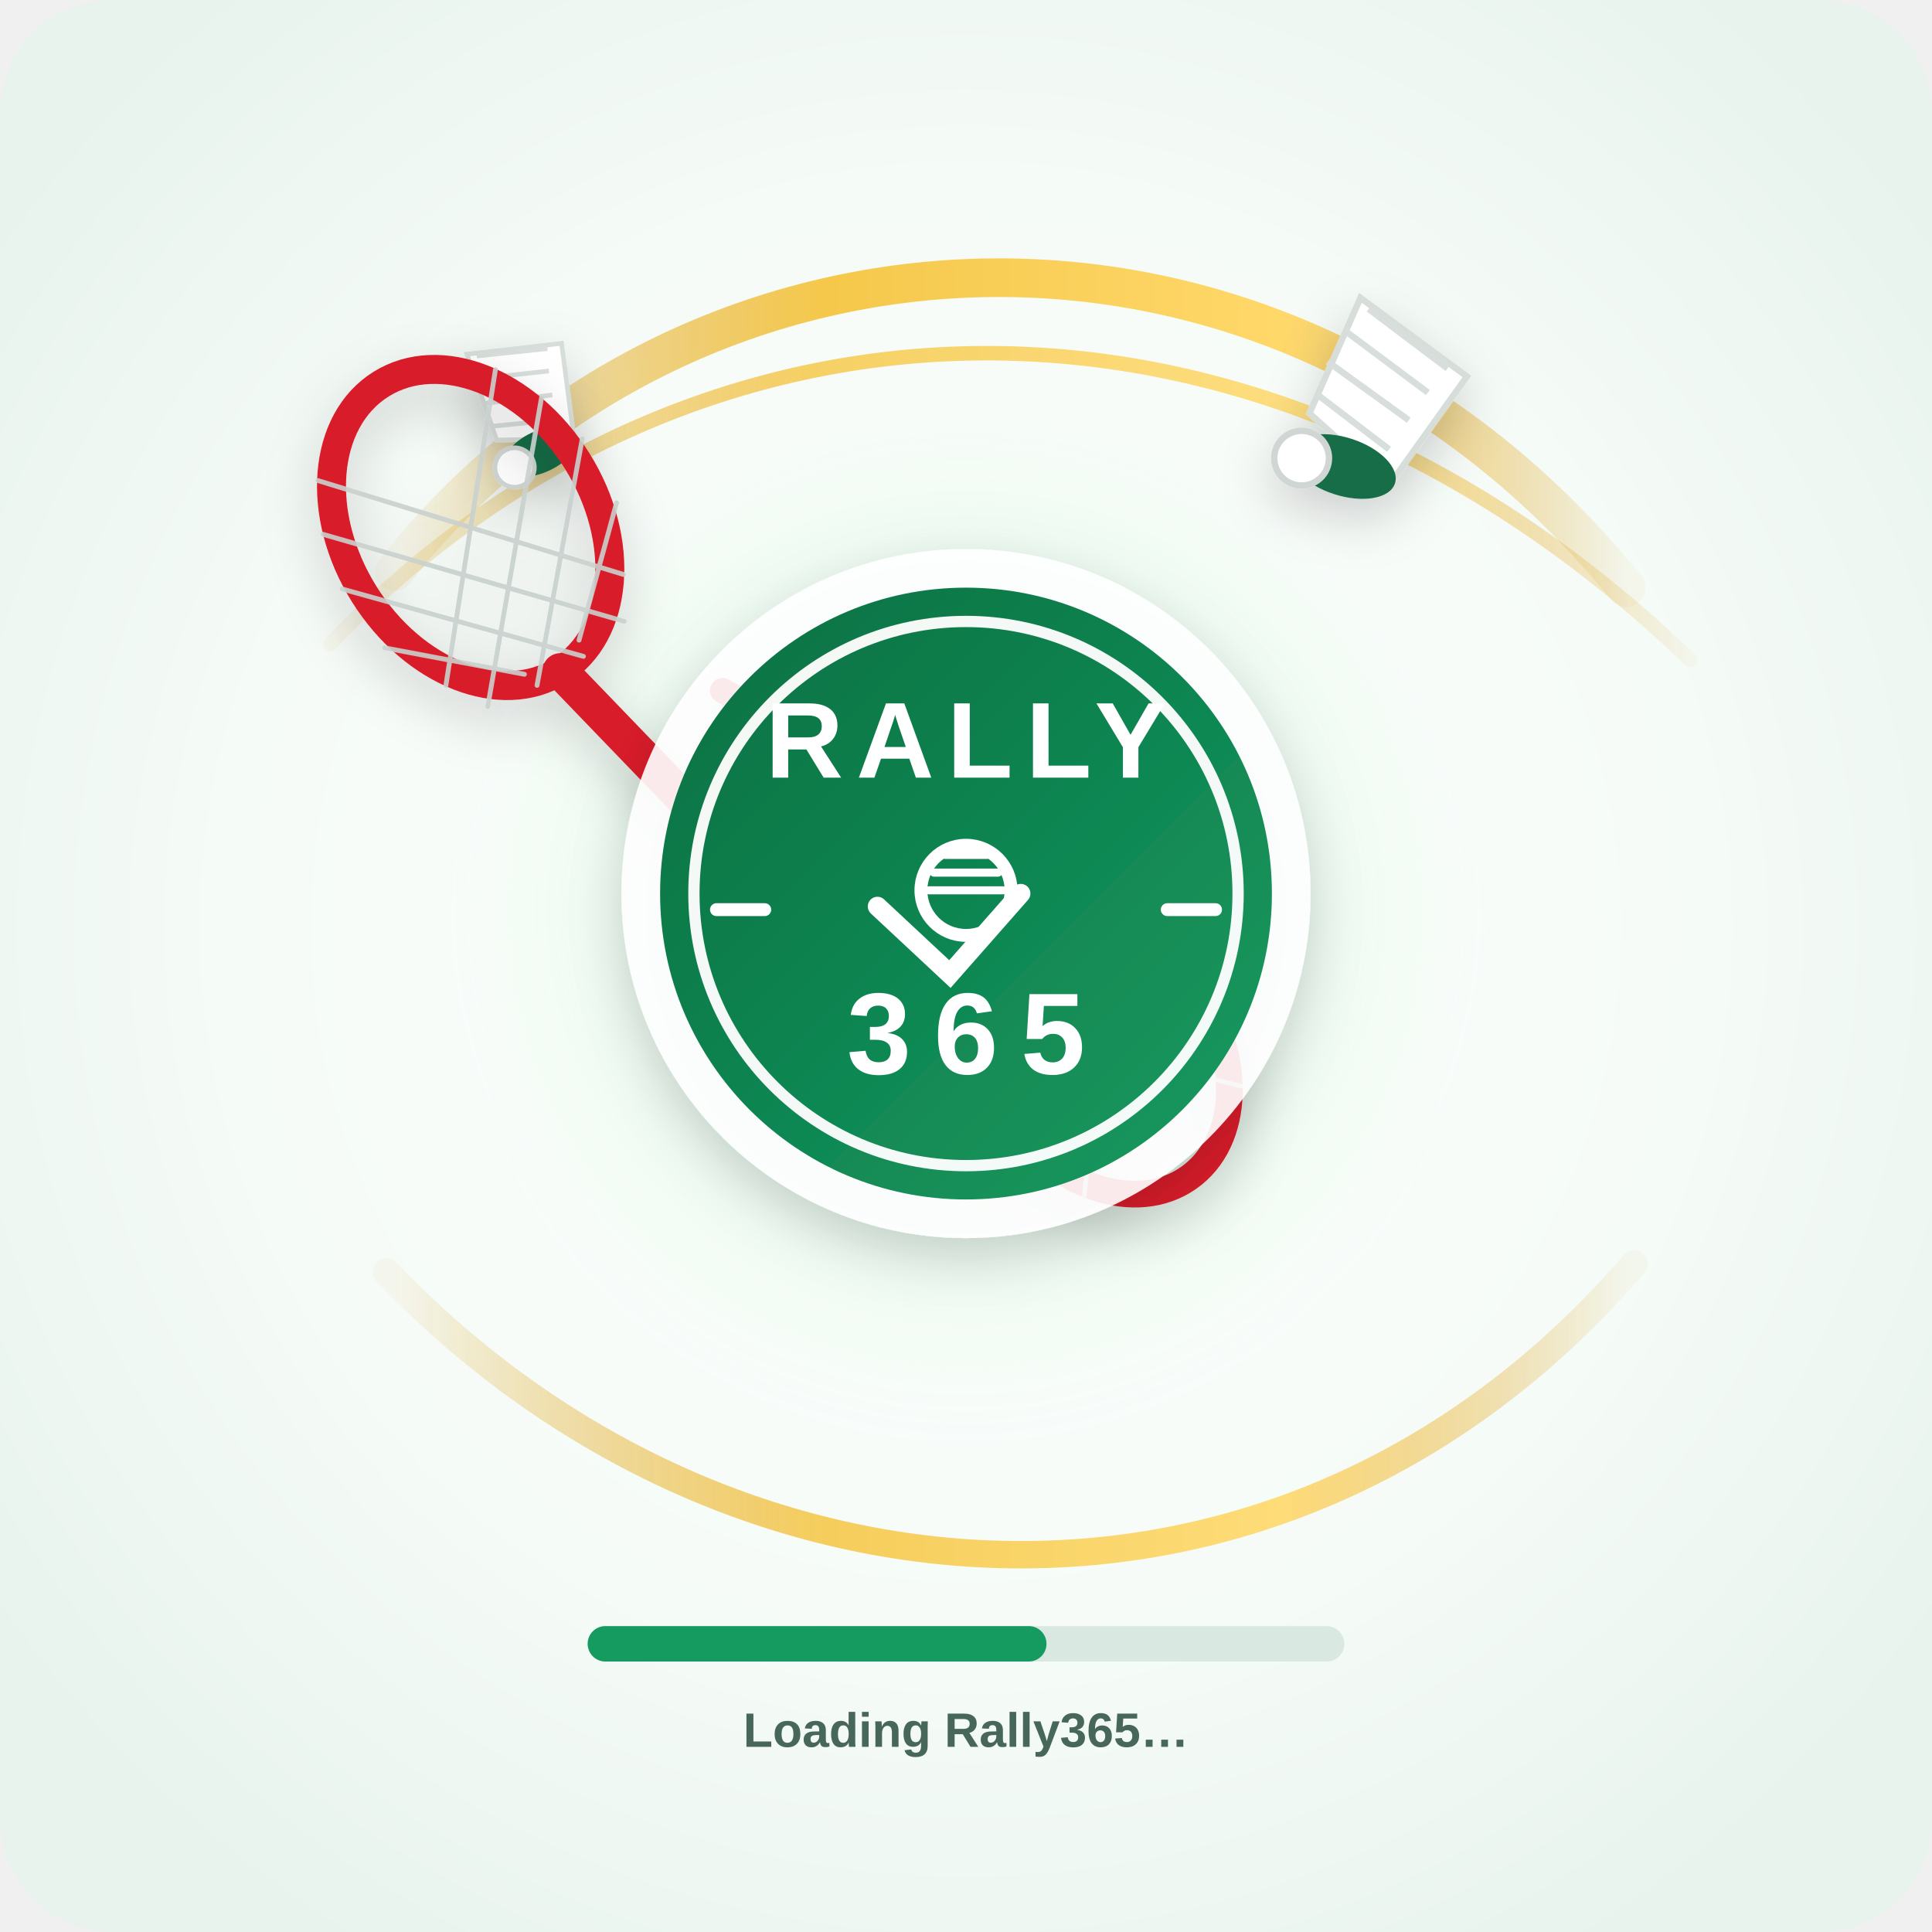
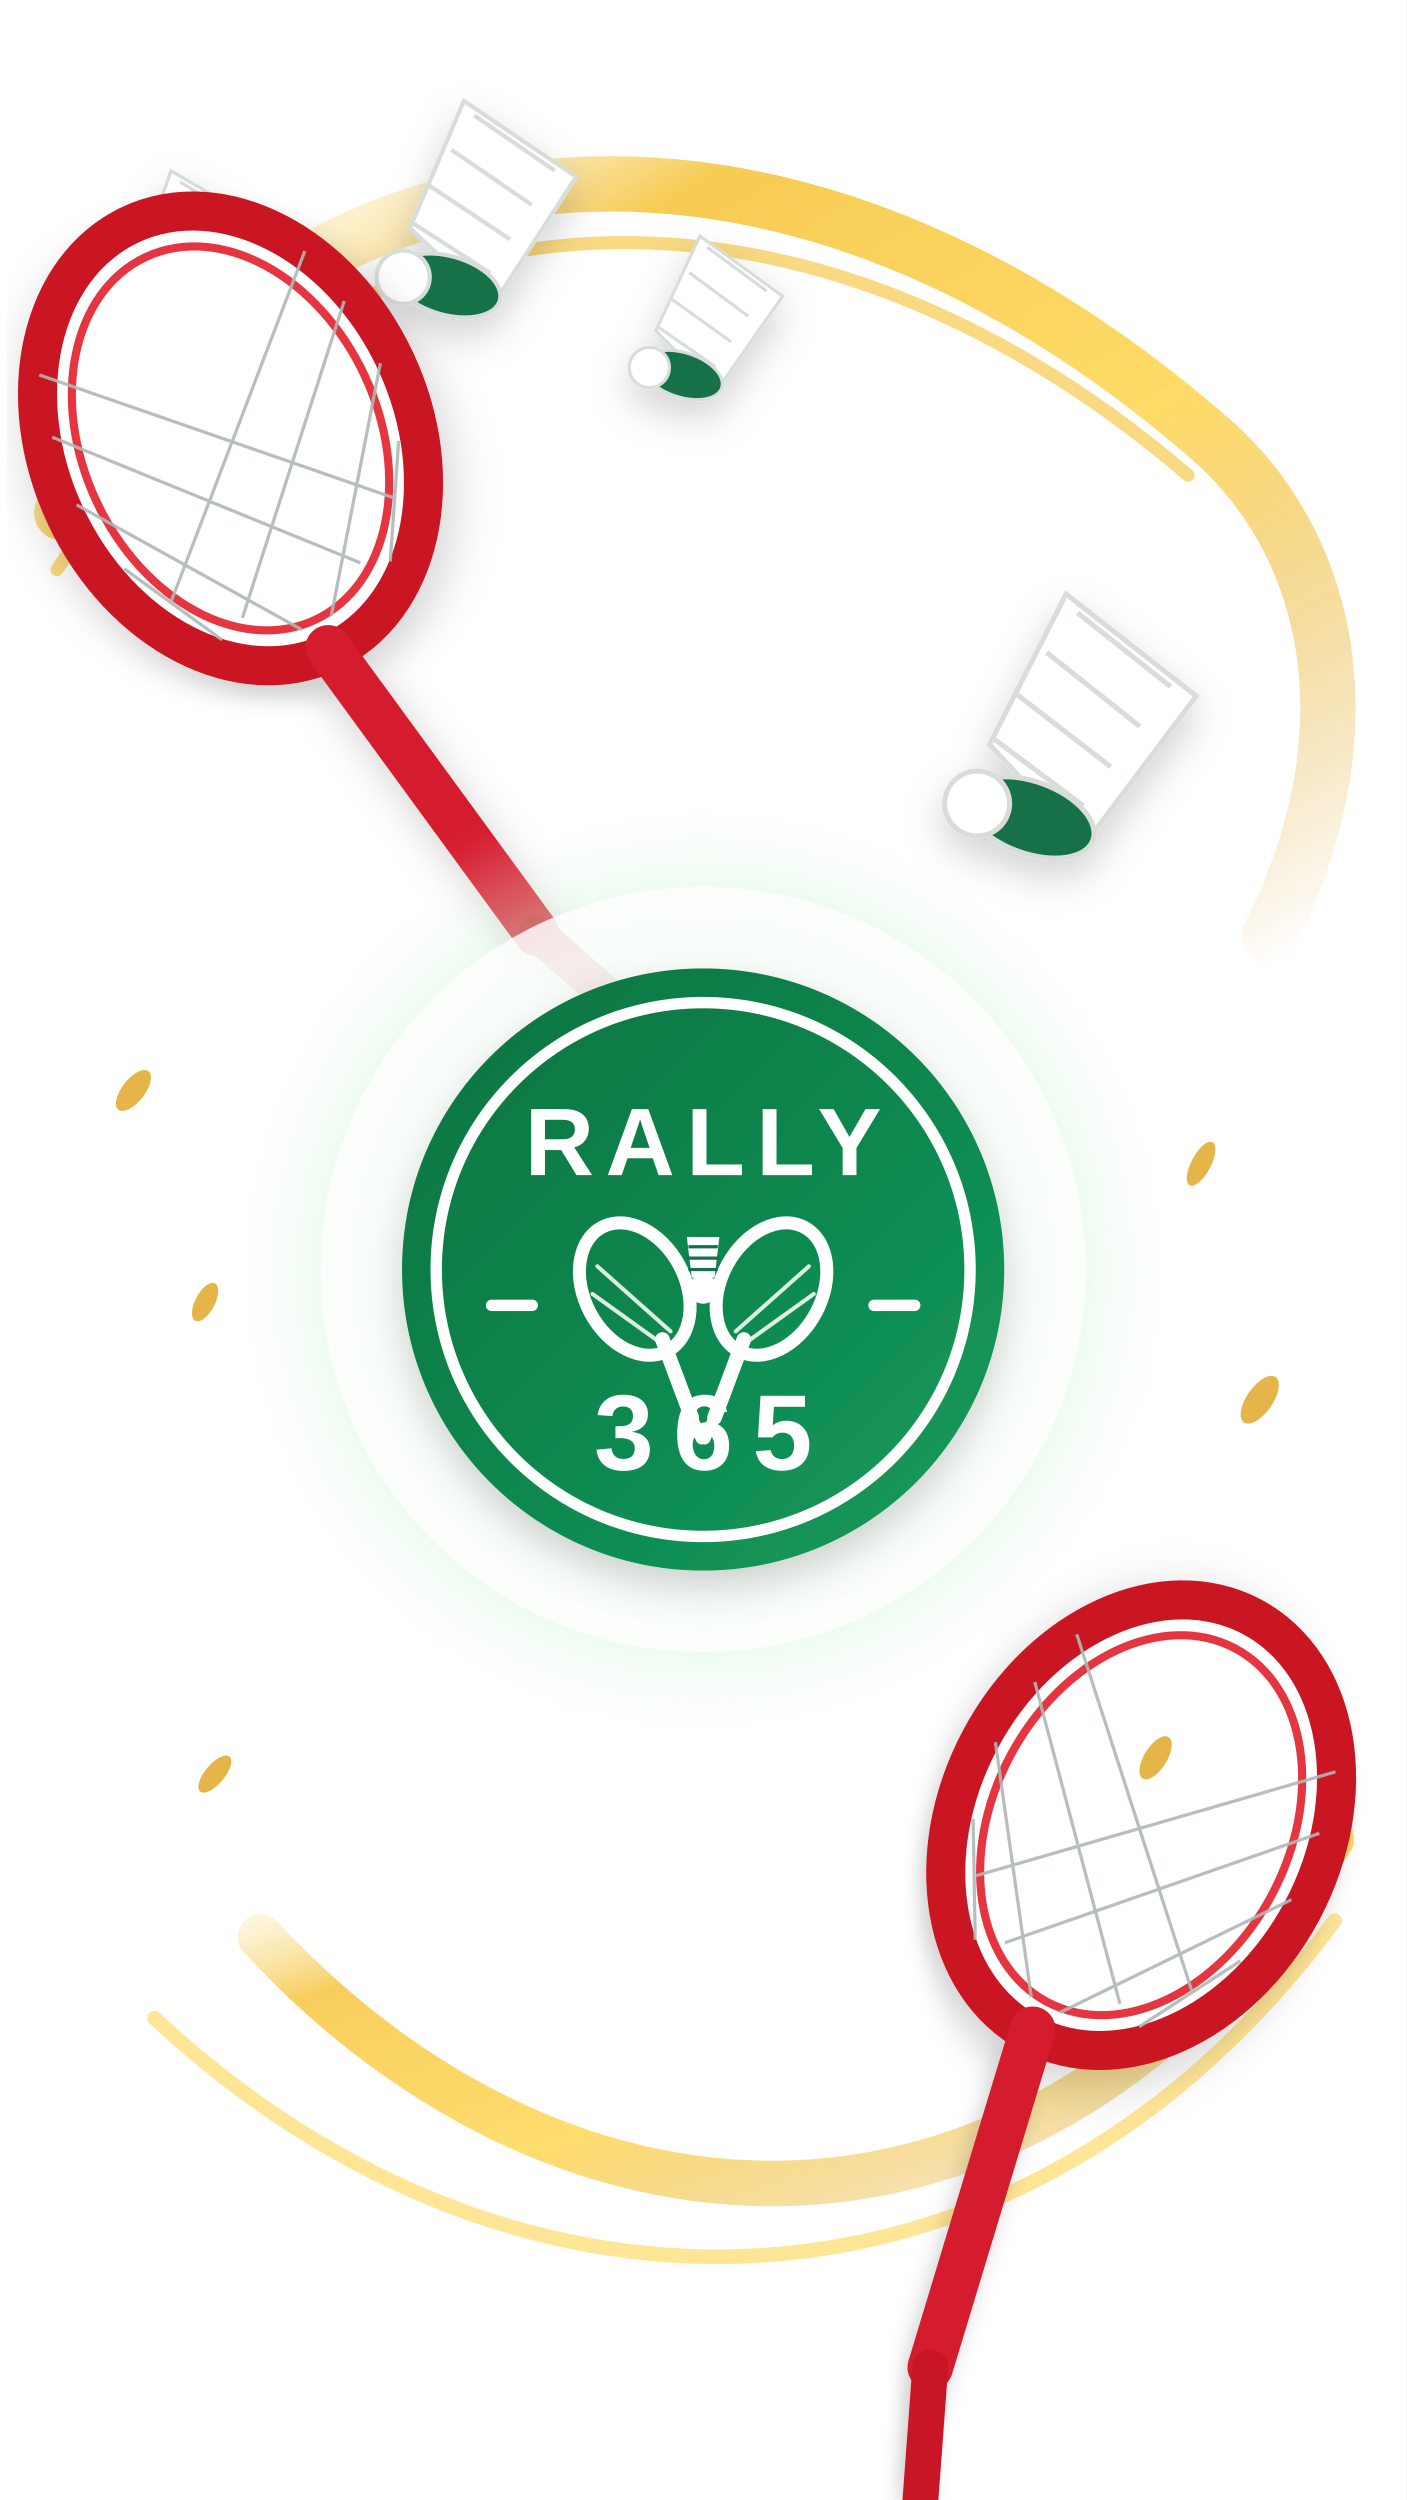
- <svg xmlns="http://www.w3.org/2000/svg" viewBox="0 0 1200 1200" role="img" aria-labelledby="title desc">
+ <svg xmlns="http://www.w3.org/2000/svg" viewBox="0 0 864 1536" role="img" aria-labelledby="title desc">
  <defs>
-     <radialGradient id="bg" cx="50%" cy="48%" r="62%">
-       <stop offset="0" stop-color="#ffffff" />
-       <stop offset="0.62" stop-color="#f5fbf7" />
-       <stop offset="1" stop-color="#e8f3ed" />
+     <linearGradient id="gold" x1="0" y1="0" x2="1" y2="1">
+       <stop offset="0" stop-color="#fff" stop-opacity="0" />
+       <stop offset=".25" stop-color="#f6c94c" />
+       <stop offset=".58" stop-color="#ffd95f" />
+       <stop offset="1" stop-color="#d89a17" stop-opacity="0" />
+     </linearGradient>
+     <radialGradient id="logoGlow">
+       <stop offset="0" stop-color="#d9ffd9" stop-opacity=".95" />
+       <stop offset=".7" stop-color="#c9f5cf" stop-opacity=".55" />
+       <stop offset="1" stop-color="#fff" stop-opacity="0" />
    </radialGradient>
-     <radialGradient id="glow" cx="50%" cy="50%" r="50%">
-       <stop offset="0" stop-color="#baf2c9" stop-opacity=".72" />
-       <stop offset="1" stop-color="#baf2c9" stop-opacity="0" />
-     </radialGradient>
-     <linearGradient id="gold" x1="0" y1="0" x2="1" y2="0">
-       <stop offset="0" stop-color="#d79b17" stop-opacity=".05" />
-       <stop offset=".35" stop-color="#f5c84b" />
-       <stop offset=".72" stop-color="#ffd86a" />
-       <stop offset="1" stop-color="#d79b17" stop-opacity=".05" />
+     <linearGradient id="green" x1="0" y1="0" x2="1" y2="1">
+       <stop offset="0" stop-color="#08723f" />
+       <stop offset="1" stop-color="#159b5d" />
    </linearGradient>
-     <linearGradient id="green" x1="0" y1="0" x2="1" y2="1">
-       <stop offset="0" stop-color="#0c6f42" />
-       <stop offset="1" stop-color="#159b60" />
-     </linearGradient>
-     <filter id="blur">
-       <feGaussianBlur stdDeviation="16" />
+     <filter id="soft" x="-30%" y="-30%" width="160%" height="160%">
+       <feGaussianBlur stdDeviation="8" />
    </filter>
-     <filter id="shadow">
-       <feDropShadow dx="0" dy="12" stdDeviation="16" flood-opacity=".18" />
+     <filter id="shadow" x="-30%" y="-30%" width="160%" height="160%">
+       <feDropShadow dx="0" dy="10" stdDeviation="12" flood-opacity=".18" />
    </filter>
  </defs>
-   <rect width="1200" height="1200" rx="70" fill="url(#bg)" />
-   <circle cx="600" cy="565" r="310" fill="url(#glow)" filter="url(#blur)" />
-   <g fill="none" stroke="url(#gold)" stroke-linecap="round">
-     <path d="M245 355 C430 120 795 100 1010 365" stroke-width="24" />
-     <path d="M205 400 C430 165 780 150 1050 410" stroke-width="9" opacity=".85" />
-     <path d="M240 790 C455 1015 800 1035 1015 785" stroke-width="17" opacity=".9" />
+   <rect width="864" height="1536" fill="#fff" />
+   <g fill="none" stroke-linecap="round">
+     <path d="M38 315 C175 75 475 35 744 270 C818 335 843 450 780 575" stroke="url(#gold)" stroke-width="34" opacity=".95" />
+     <path d="M35 350 C195 105 485 82 730 292" stroke="#f6c94c" stroke-width="8" opacity=".7" />
+     <path d="M160 1190 C350 1395 635 1408 818 1130" stroke="url(#gold)" stroke-width="28" opacity=".9" />
+     <path d="M95 1240 C320 1450 630 1438 820 1180" stroke="#ffd75e" stroke-width="9" opacity=".65" />
  </g>
-   <g filter="url(#shadow)">
-     <g transform="translate(845 185) rotate(18)">
-       <path d="M0 0 L78 26 L53 105 L-8 78 Z" fill="#fff" stroke="#d7ddd9" stroke-width="4" />
-       <path d="M7 5 L65 25 M-1 23 L58 43 M-7 44 L52 63 M-8 65 L46 84" stroke="#d8dedb" stroke-width="4" />
-       <ellipse cx="22" cy="103" rx="34" ry="18" fill="#176d46" />
-       <circle cx="-4" cy="106" r="17" fill="#fff" stroke="#d0d6d3" stroke-width="4" />
+   <g fill="#fff" stroke="#d9ddda" stroke-width="3" filter="url(#shadow)">
+     <g transform="translate(105 105) rotate(12) scale(.7)">
+       <path d="M0 0 L92 30 L60 135 L-12 98 Z" />
+       <path d="M10 8 L76 30 M1 36 L67 58 M-7 65 L59 86 M-11 94 L52 113" fill="none" />
+       <ellipse cx="25" cy="130" rx="39" ry="21" fill="#177148" />
+       <circle cx="-7" cy="133" r="19" />
    </g>
-     <g transform="translate(290 220) rotate(-25) scale(.72)">
-       <path d="M0 0 L78 26 L53 105 L-8 78 Z" fill="#fff" stroke="#d7ddd9" stroke-width="4" />
-       <path d="M7 5 L65 25 M-1 23 L58 43 M-7 44 L52 63 M-8 65 L46 84" stroke="#d8dedb" stroke-width="4" />
-       <ellipse cx="22" cy="103" rx="34" ry="18" fill="#176d46" />
-       <circle cx="-4" cy="106" r="17" fill="#fff" stroke="#d0d6d3" stroke-width="4" />
+     <g transform="translate(285 62) rotate(16) scale(.86)">
+       <path d="M0 0 L92 30 L60 135 L-12 98 Z" />
+       <path d="M10 8 L76 30 M1 36 L67 58 M-7 65 L59 86 M-11 94 L52 113" fill="none" />
+       <ellipse cx="25" cy="130" rx="39" ry="21" fill="#177148" />
+       <circle cx="-7" cy="133" r="19" />
+     </g>
+     <g transform="translate(430 145) rotate(18) scale(.65)">
+       <path d="M0 0 L92 30 L60 135 L-12 98 Z" />
+       <path d="M10 8 L76 30 M1 36 L67 58 M-7 65 L59 86 M-11 94 L52 113" fill="none" />
+       <ellipse cx="25" cy="130" rx="39" ry="21" fill="#177148" />
+       <circle cx="-7" cy="133" r="19" />
+     </g>
+     <g transform="translate(655 365) rotate(20) scale(1.05)">
+       <path d="M0 0 L92 30 L60 135 L-12 98 Z" />
+       <path d="M10 8 L76 30 M1 36 L67 58 M-7 65 L59 86 M-11 94 L52 113" fill="none" />
+       <ellipse cx="25" cy="130" rx="39" ry="21" fill="#177148" />
+       <circle cx="-7" cy="133" r="19" />
    </g>
  </g>
-   <g fill="none" stroke="#d91f2b" stroke-linecap="round" stroke-linejoin="round" filter="url(#shadow)">
-     <g transform="translate(145 290) rotate(-32)">
-       <ellipse cx="105" cy="110" rx="78" ry="105" stroke-width="18" />
-       <path d="M105 215 L142 390" stroke-width="22" />
-       <path d="M142 390 L174 455" stroke-width="17" />
-       <g stroke="#c9d0cd" stroke-width="3" opacity=".9">
-         <path d="M40 35 L170 185 M25 65 L155 210 M17 100 L122 215 M20 145 L85 205" />
-         <path d="M170 35 L40 185 M185 65 L55 210 M193 100 L88 215 M190 145 L125 205" />
-       </g>
+   <g transform="translate(-42 195) rotate(-25)" filter="url(#shadow)">
+     <ellipse cx="135" cy="145" rx="112" ry="145" fill="#fff" stroke="#c91424" stroke-width="24" />
+     <ellipse cx="135" cy="145" rx="91" ry="123" fill="none" stroke="#e53540" stroke-width="5" />
+     <g stroke="#aeb8b4" stroke-width="2" opacity=".9">
+       <path d="M45 60 L210 220 M36 98 L175 248 M32 142 L125 270 M42 190 L78 255" />
+       <path d="M225 60 L60 220 M234 98 L95 248 M238 142 L145 270 M228 190 L192 255" />
    </g>
-     <g transform="translate(820 680) rotate(145) scale(.92)">
-       <ellipse cx="105" cy="110" rx="78" ry="105" stroke-width="18" />
-       <path d="M105 215 L142 390" stroke-width="22" />
-       <path d="M142 390 L174 455" stroke-width="17" />
-       <g stroke="#c9d0cd" stroke-width="3" opacity=".9">
-         <path d="M40 35 L170 185 M25 65 L155 210 M17 100 L122 215 M20 145 L85 205" />
-         <path d="M170 35 L40 185 M185 65 L55 210 M193 100 L88 215 M190 145 L125 205" />
-       </g>
+     <path d="M135 287 L177 500" stroke="#d51c2d" stroke-width="28" stroke-linecap="round" />
+     <path d="M177 500 L210 575" stroke="#c91525" stroke-width="22" stroke-linecap="round" />
+   </g>
+   <g transform="translate(650 930) rotate(28)" filter="url(#shadow)">
+     <ellipse cx="135" cy="145" rx="112" ry="145" fill="#fff" stroke="#c91424" stroke-width="24" />
+     <ellipse cx="135" cy="145" rx="91" ry="123" fill="none" stroke="#e53540" stroke-width="5" />
+     <g stroke="#aeb8b4" stroke-width="2" opacity=".9">
+       <path d="M45 60 L210 220 M36 98 L175 248 M32 142 L125 270 M42 190 L78 255" />
+       <path d="M225 60 L60 220 M234 98 L95 248 M238 142 L145 270 M228 190 L192 255" />
    </g>
+     <path d="M135 287 L177 500" stroke="#d51c2d" stroke-width="28" stroke-linecap="round" />
+     <path d="M177 500 L210 575" stroke="#c91525" stroke-width="22" stroke-linecap="round" />
  </g>
-   <g transform="translate(600 555)" filter="url(#shadow)">
-     <circle r="214" fill="#fff" opacity=".9" />
-     <circle r="190" fill="url(#green)" />
-     <circle r="169" fill="none" stroke="#fff" stroke-width="7" opacity=".95" />
-     <text x="0" y="-72" text-anchor="middle" font-family="Arial,Helvetica,sans-serif" font-size="67" font-weight="800" letter-spacing="8" fill="#fff">RALLY</text>
-     <text x="0" y="112" text-anchor="middle" font-family="Arial,Helvetica,sans-serif" font-size="72" font-weight="900" letter-spacing="14" fill="#fff">365</text>
-     <path d="M-55 8 L-10 50 L34 0" fill="none" stroke="#fff" stroke-width="12" stroke-linecap="round" />
-     <circle cx="0" cy="-2" r="28" fill="none" stroke="#fff" stroke-width="8" />
-     <path d="M-13 -24 L13 -24 M-20 -13 L20 -13 M-23 -2 L23 -2" stroke="#fff" stroke-width="5" stroke-linecap="round" />
-     <path d="M-125 10 l-30 0 M125 10 l30 0" stroke="#fff" stroke-width="8" stroke-linecap="round" />
+   <circle cx="432" cy="780" r="300" fill="url(#logoGlow)" filter="url(#soft)" />
+   <circle cx="432" cy="780" r="235" fill="#fff" opacity=".82" />
+   <g transform="translate(432 780)" filter="url(#shadow)">
+     <circle r="185" fill="url(#green)" />
+     <circle r="164" fill="none" stroke="#fff" stroke-width="7" />
+     <text x="0" y="-58" text-anchor="middle" font-family="Arial,Helvetica,sans-serif" font-size="59" font-weight="900" letter-spacing="7" fill="#fff">RALLY</text>
+     <g fill="none" stroke="#fff" stroke-linecap="round" stroke-linejoin="round">
+       <ellipse cx="-42" cy="12" rx="31" ry="43" stroke-width="8" transform="rotate(-28 -42 12)" />
+       <ellipse cx="42" cy="12" rx="31" ry="43" stroke-width="8" transform="rotate(28 42 12)" />
+       <path d="M-25 43 L-7 91 M25 43 L7 91" stroke-width="9" />
+       <path d="M-7 91 L-1 104 M7 91 L1 104" stroke-width="7" />
+       <path d="M-65 -2 L-20 38 M-68 15 L-22 48 M65 -2 L20 38 M68 15 L22 48" stroke-width="2.5" opacity=".85" />
+     </g>
+     <path d="M-10 -20 L10 -20 L7 5 L-7 5 Z" fill="#fff" />
+     <path d="M-9 -14 L9 -14 M-10 -7 L10 -7 M-9 0 L9 0" stroke="#177148" stroke-width="2" />
+     <circle cx="0" cy="12" r="9" fill="#fff" />
+     <text x="0" y="123" text-anchor="middle" font-family="Arial,Helvetica,sans-serif" font-size="66" font-weight="900" letter-spacing="12" fill="#fff">365</text>
+     <path d="M-130 22 H-105 M130 22 H105" stroke="#fff" stroke-width="7" stroke-linecap="round" />
  </g>
-   <rect x="365" y="1010" width="470" height="22" rx="11" fill="#d9e9e1" />
-   <rect x="365" y="1010" width="285" height="22" rx="11" fill="#159b60">
-     <animate attributeName="width" values="120;360;285;360" dur="2.8s" repeatCount="indefinite" />
-   </rect>
-   <text x="600" y="1085" text-anchor="middle" font-family="Arial,Helvetica,sans-serif" font-size="30" font-weight="600" fill="#47675a">Loading Rally365…</text>
+   <g fill="#e0a21b" opacity=".8">
+     <ellipse cx="82" cy="670" rx="7" ry="15" transform="rotate(38 82 670)" />
+     <ellipse cx="126" cy="800" rx="6" ry="13" transform="rotate(28 126 800)" />
+     <ellipse cx="738" cy="715" rx="6" ry="15" transform="rotate(28 738 715)" />
+     <ellipse cx="774" cy="860" rx="8" ry="17" transform="rotate(35 774 860)" />
+     <ellipse cx="132" cy="1090" rx="6" ry="14" transform="rotate(40 132 1090)" />
+     <ellipse cx="710" cy="1080" rx="7" ry="15" transform="rotate(32 710 1080)" />
+   </g>
</svg>
